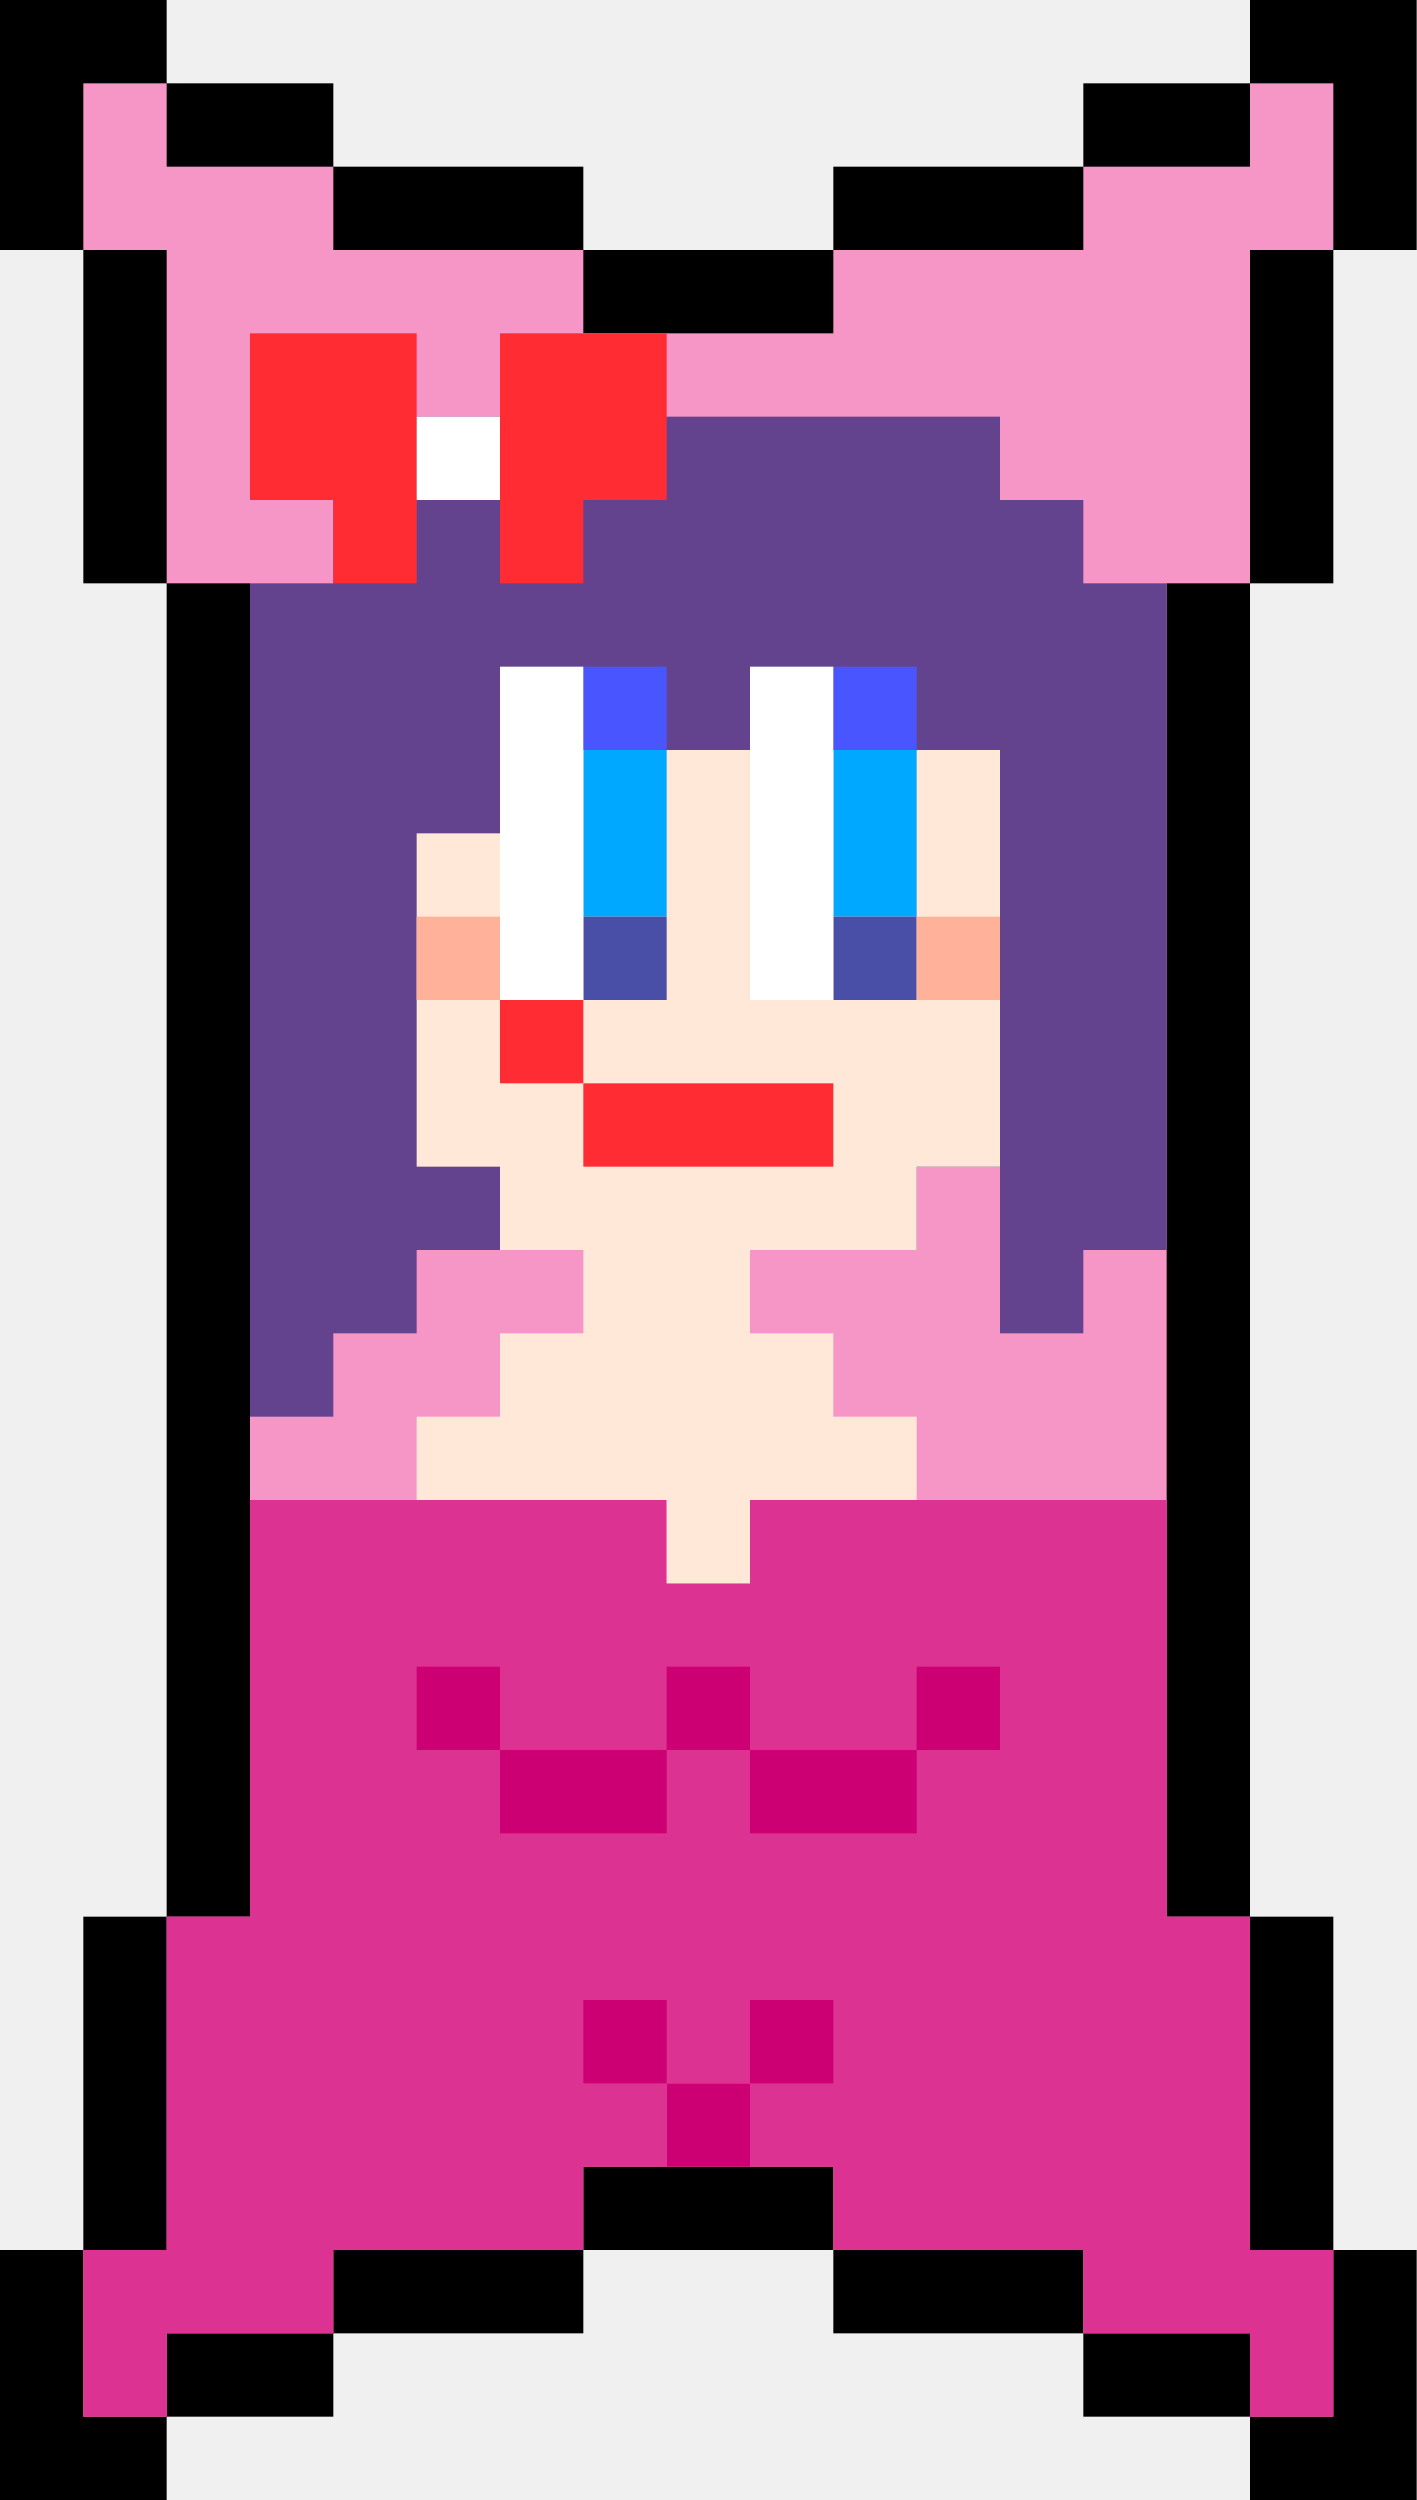
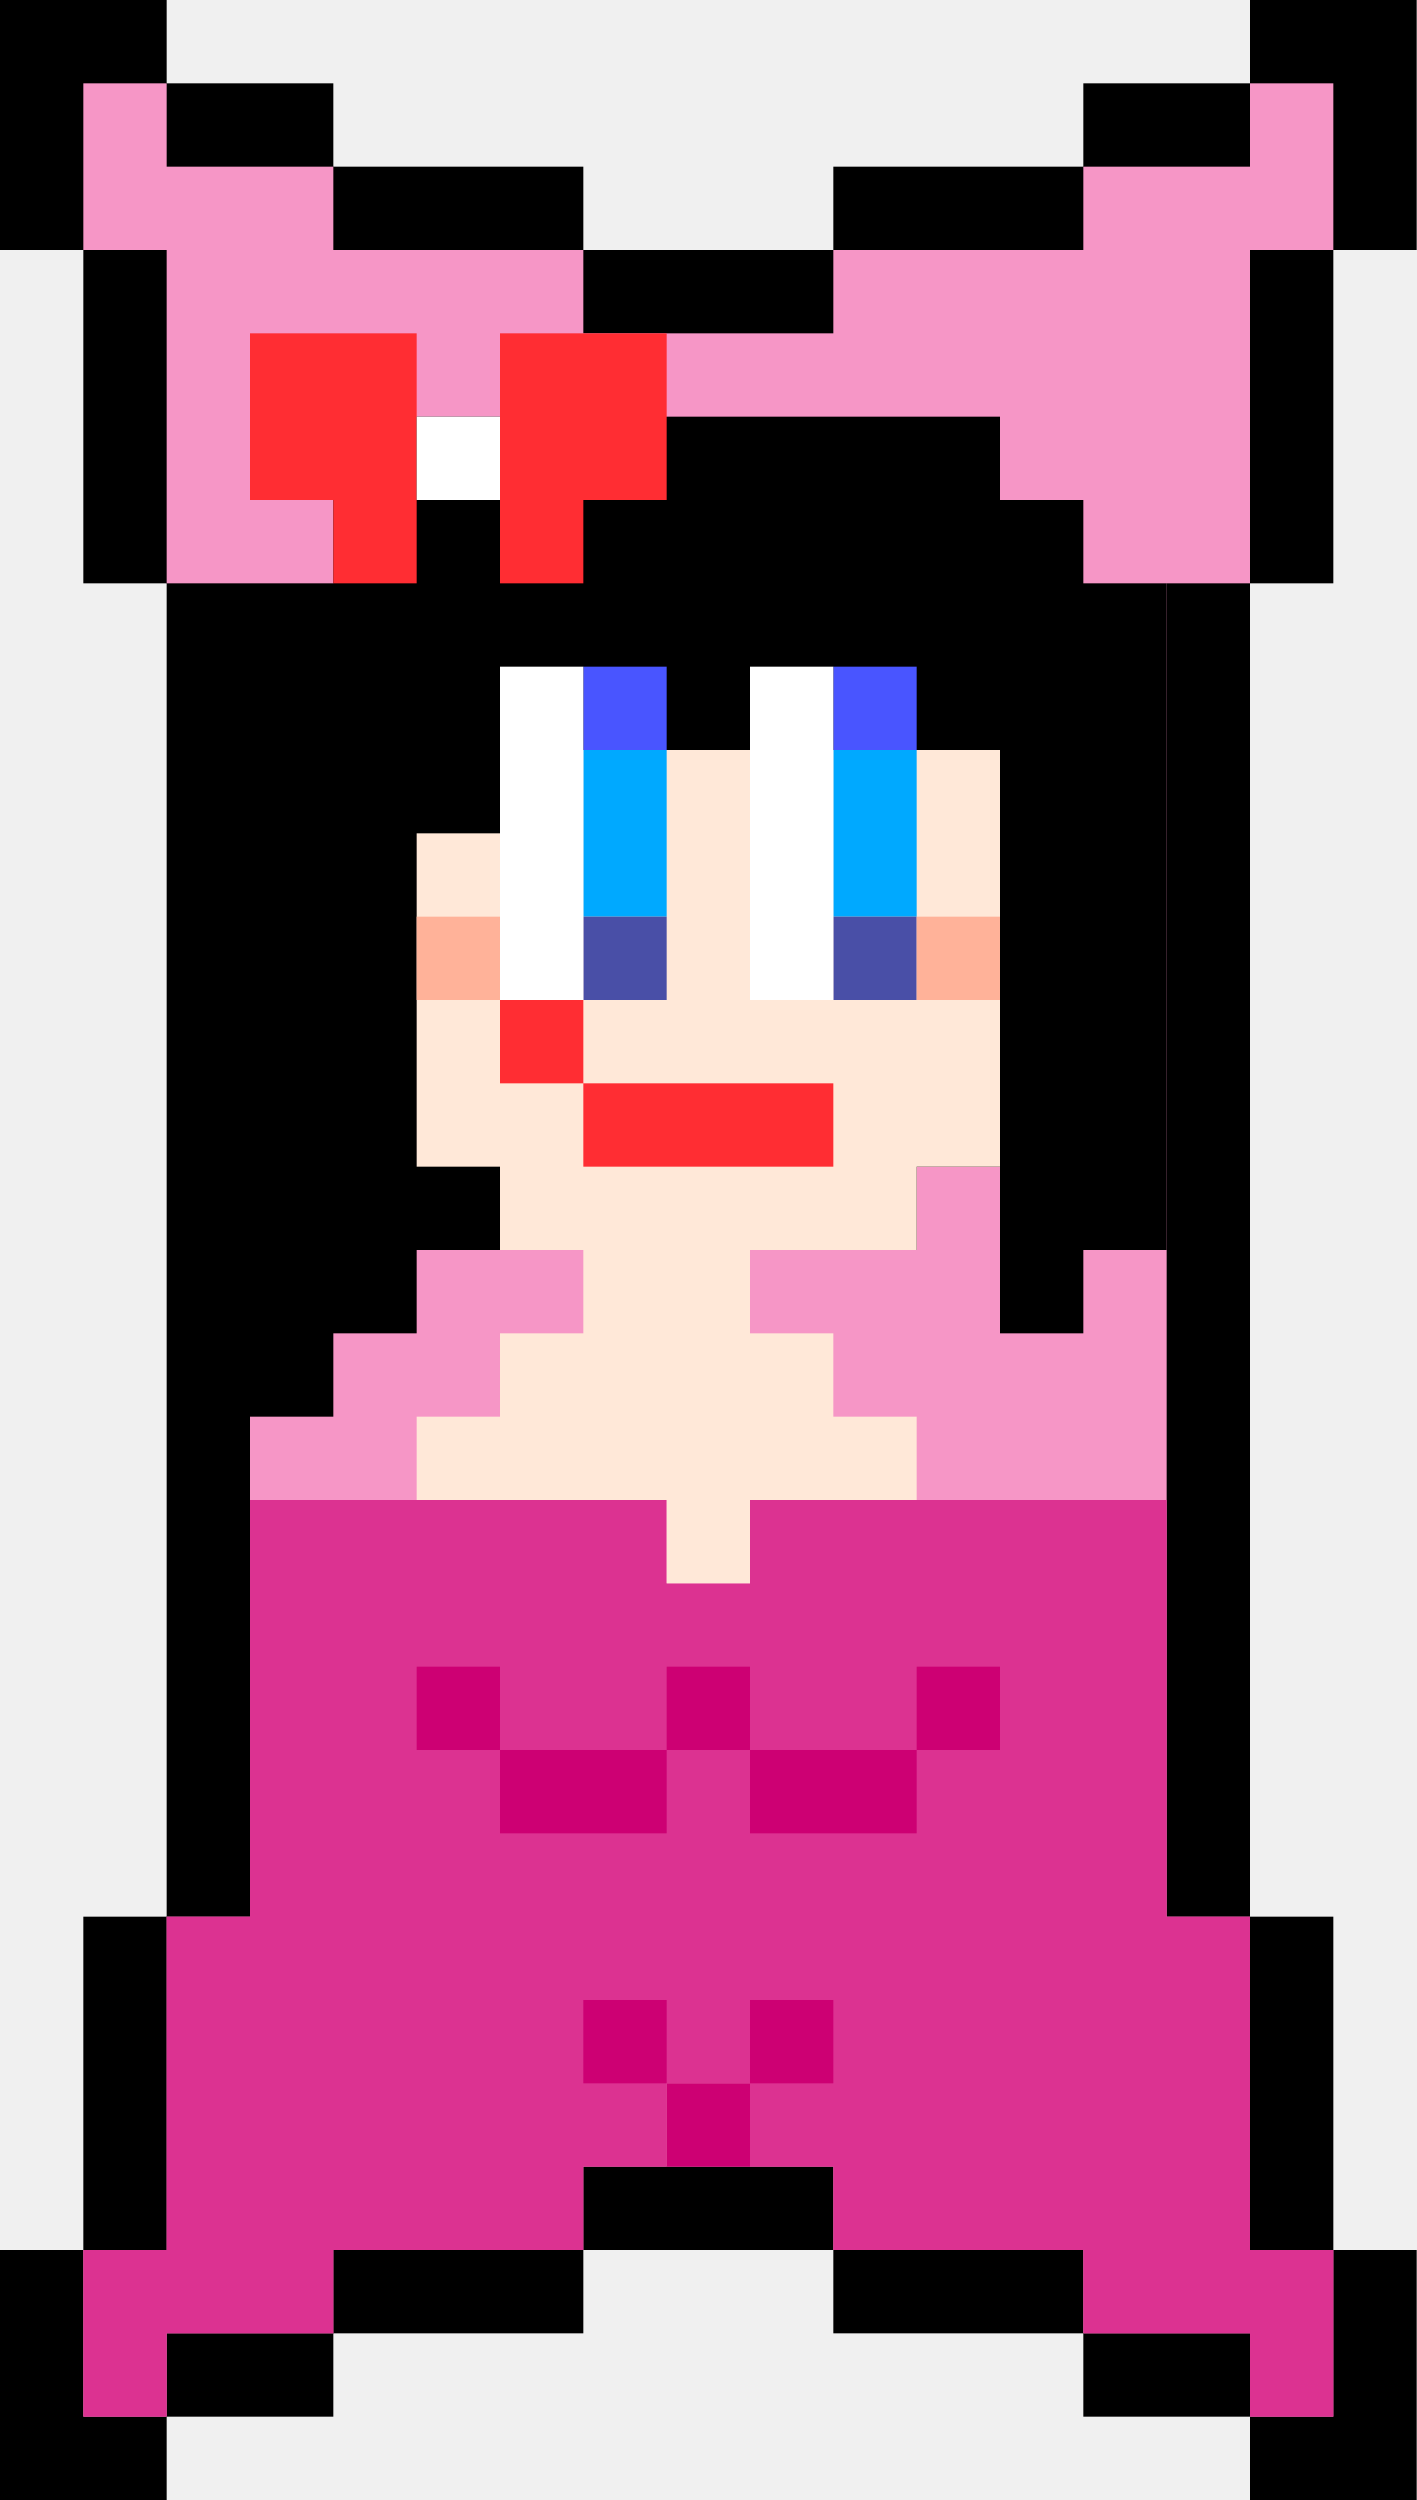
<svg xmlns="http://www.w3.org/2000/svg" viewBox="0 0 17 30">
  <path d="M16 7V3h1V0h-2v1h-2v1h-3v1H7V2H4V1H2V0H0v3h1v4h1v16H1v4H0v3h2v-1h2v-1h3v-1h3v1h3v1h2v1h2v-3h-1v-4h-1V7z" />
  <path d="M15 1v1h-2v1h-3v1H7V3H4V2H2V1H1v2h1v4h1v16H2v4H1v2h1v-1h2v-1h3v-1h3v1h3v1h2v1h1v-2h-1v-4h-1V7h1V3h1V1h-1z" fill="#f696c6" />
-   <path d="M5 15v1H4v1H3V7h1V5h8v1h1v1h1v8h-1v1h-1v-2h-1v1z" fill="#64438e" />
+   <path d="M5 15v1H4v1H3V7h1V5h8v1h1v1h1v8h-1v1h-1v-2h-1v1z" />
  <path d="M15,27v-4h-1v-5H9v1H8v-1H3v5H2v4H1v2h1v-1h2v-1h3v-1h1v-1h1v1h1v1h3v1h2v1h1v-2H15z" fill="#dc3291" />
  <g fill="#cd0073">
    <path d="M9 24h1v1H9zm-2 0h1v1H7z" />
    <path d="M8 25h1v1H8zm3-5h1v1h-1zm-6 0h1v1H5zm3 0h1v1H8z" />
    <path d="M6 21h2v1H6zm3 0h2v1H9z" />
  </g>
  <path d="M6 9v1H5v4h1v1h1v1H6v1H5v1h3v1h1v-1h2v-1h-1v-1H9v-1h2v-1h1V9z" fill="#ffe8d8" />
  <path d="M10 8h1v1h-1V8zM7 8h1v1H7V8z" fill="#4955ff" />
  <path d="M10 9h1v2h-1V9zM7 9h1v2H7V9z" fill="#00a9ff" />
  <path d="M10 11h1v1h-1v-1zm-3 0h1v1H7v-1z" fill="#494fa7" />
  <path d="M11 11h1v1h-1v-1zm-6 0h1v1H5v-1z" fill="#ffb299" />
  <path d="M7 6h1V4H6v3h1V6zm0 7v-1H6v1h1v1h3v-1H7zM3 4v2h1v1h1V4H3z" fill="#ff2d33" />
  <path d="M5 5h1v1H5V5zm4 3h1v4H9V8zM6 8h1v4H6V8z" fill="#fff" />
</svg>
